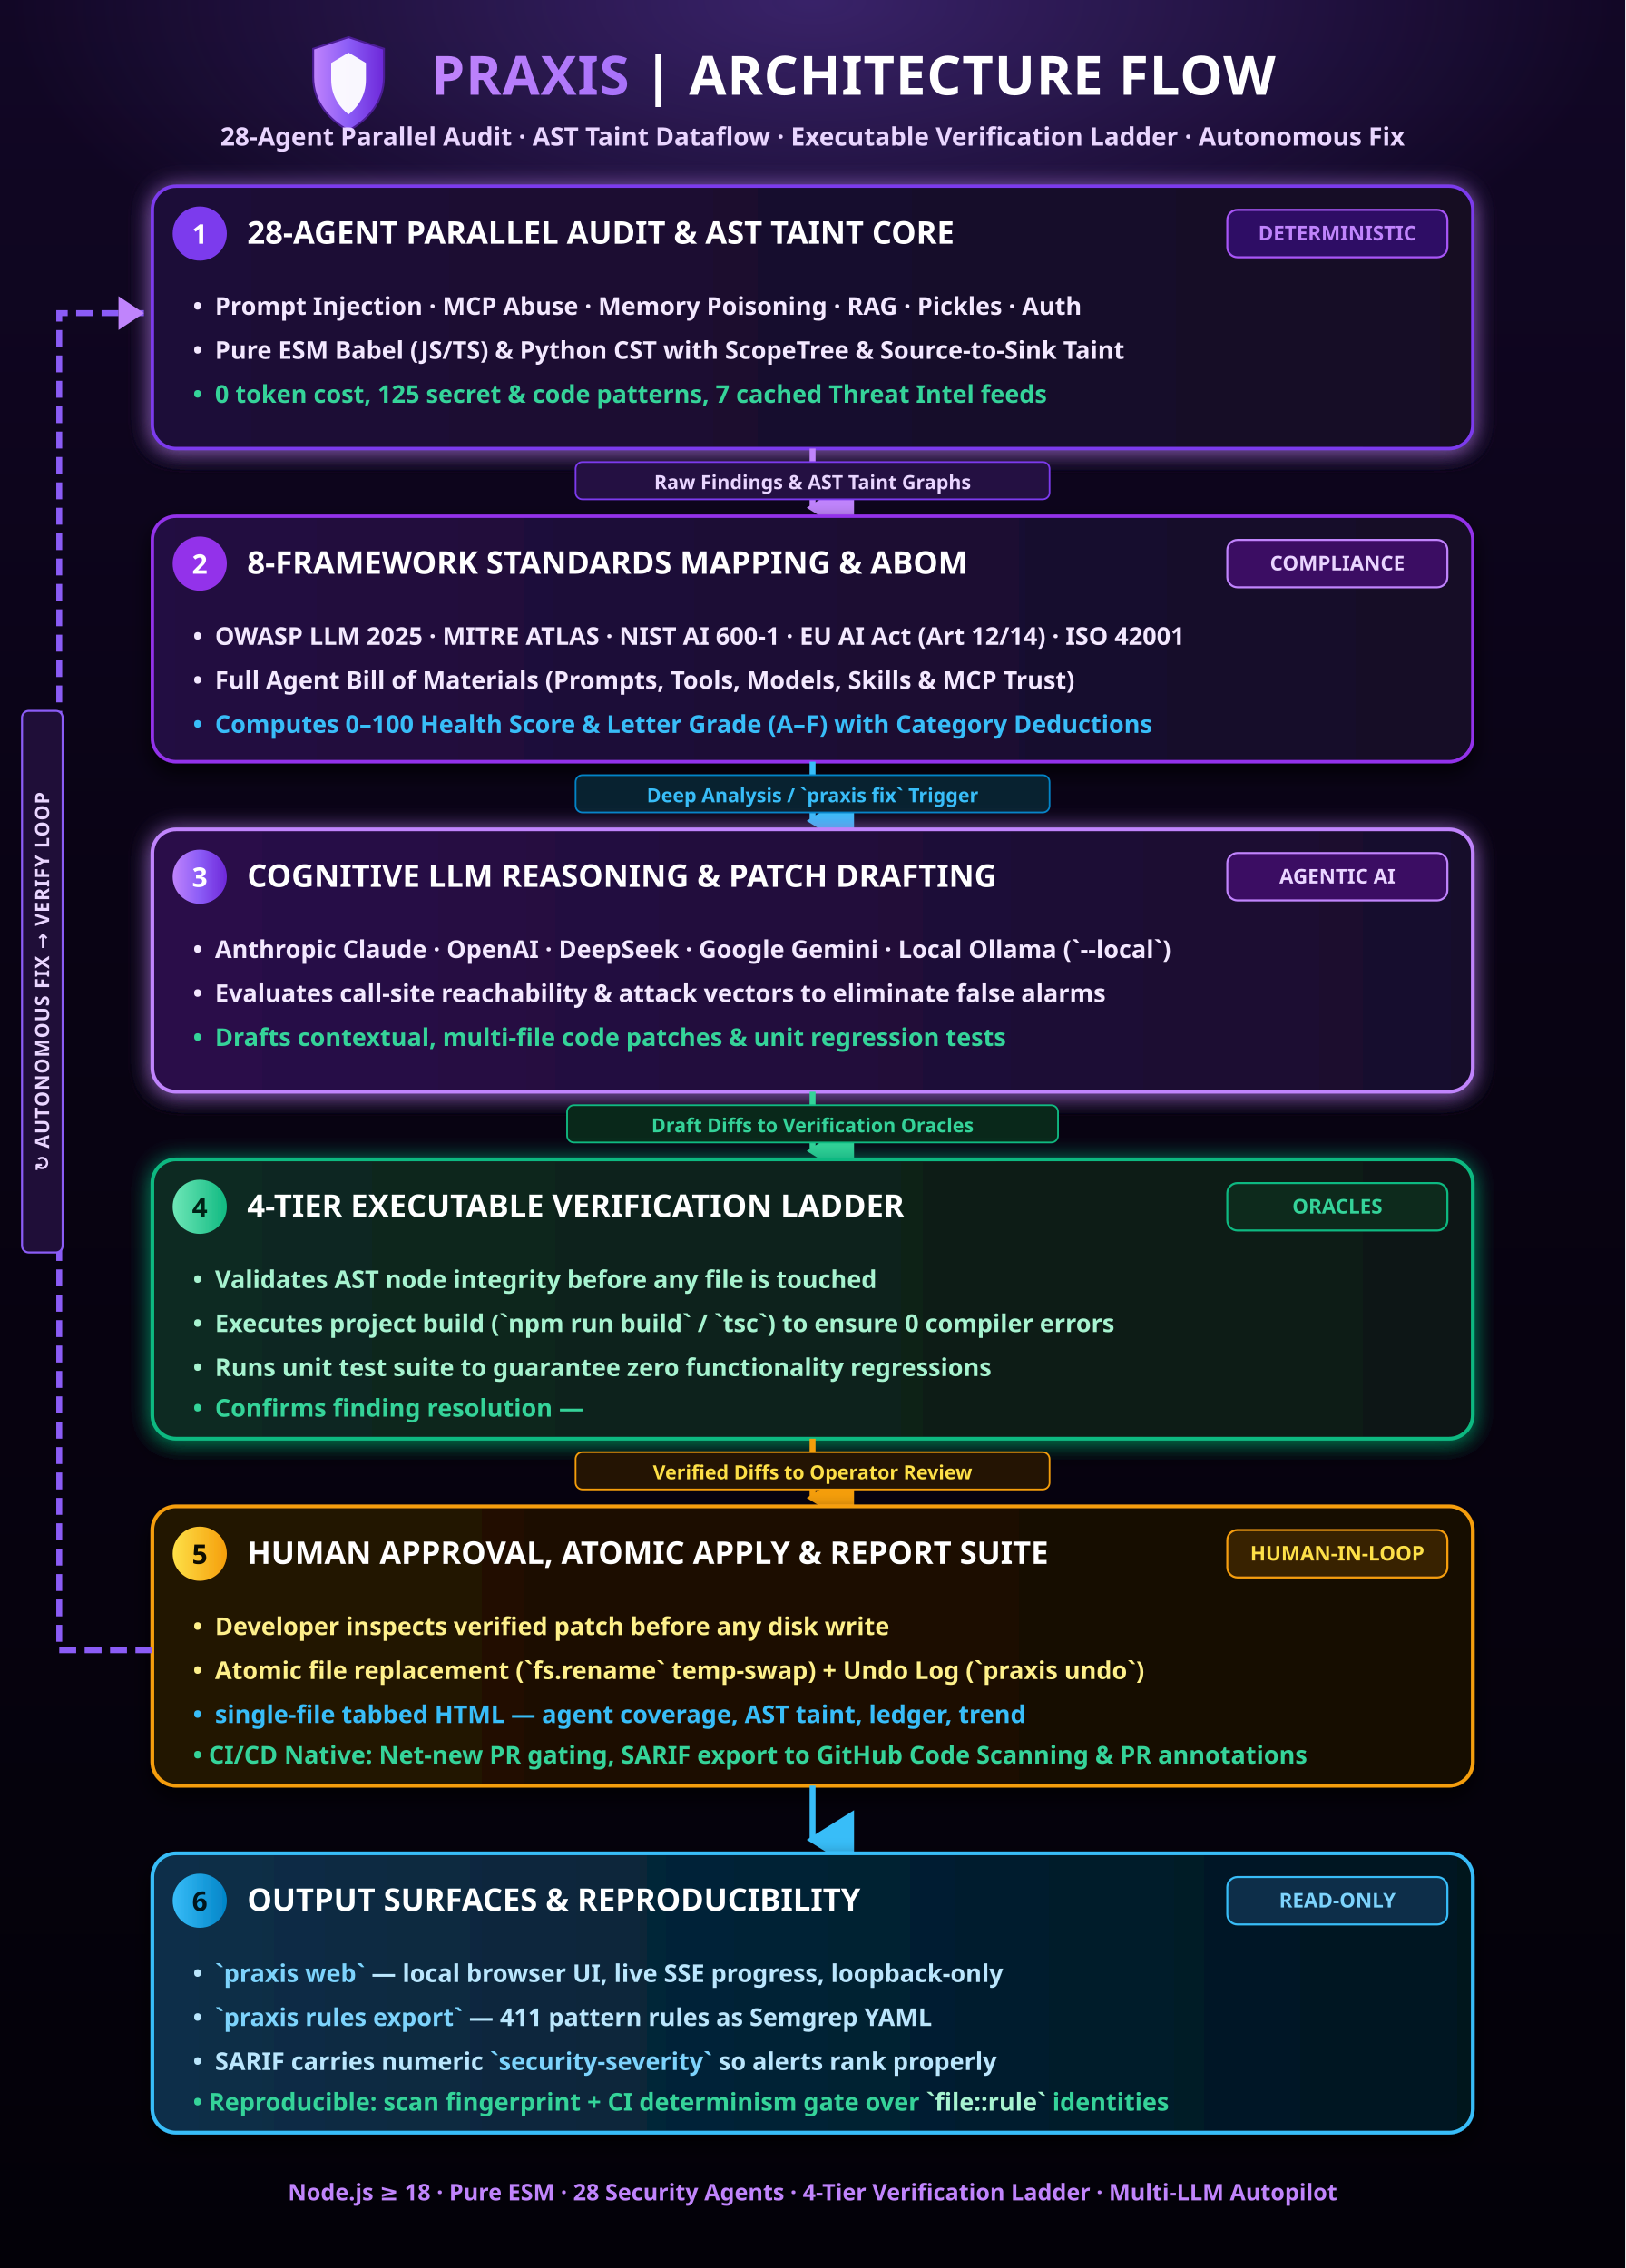
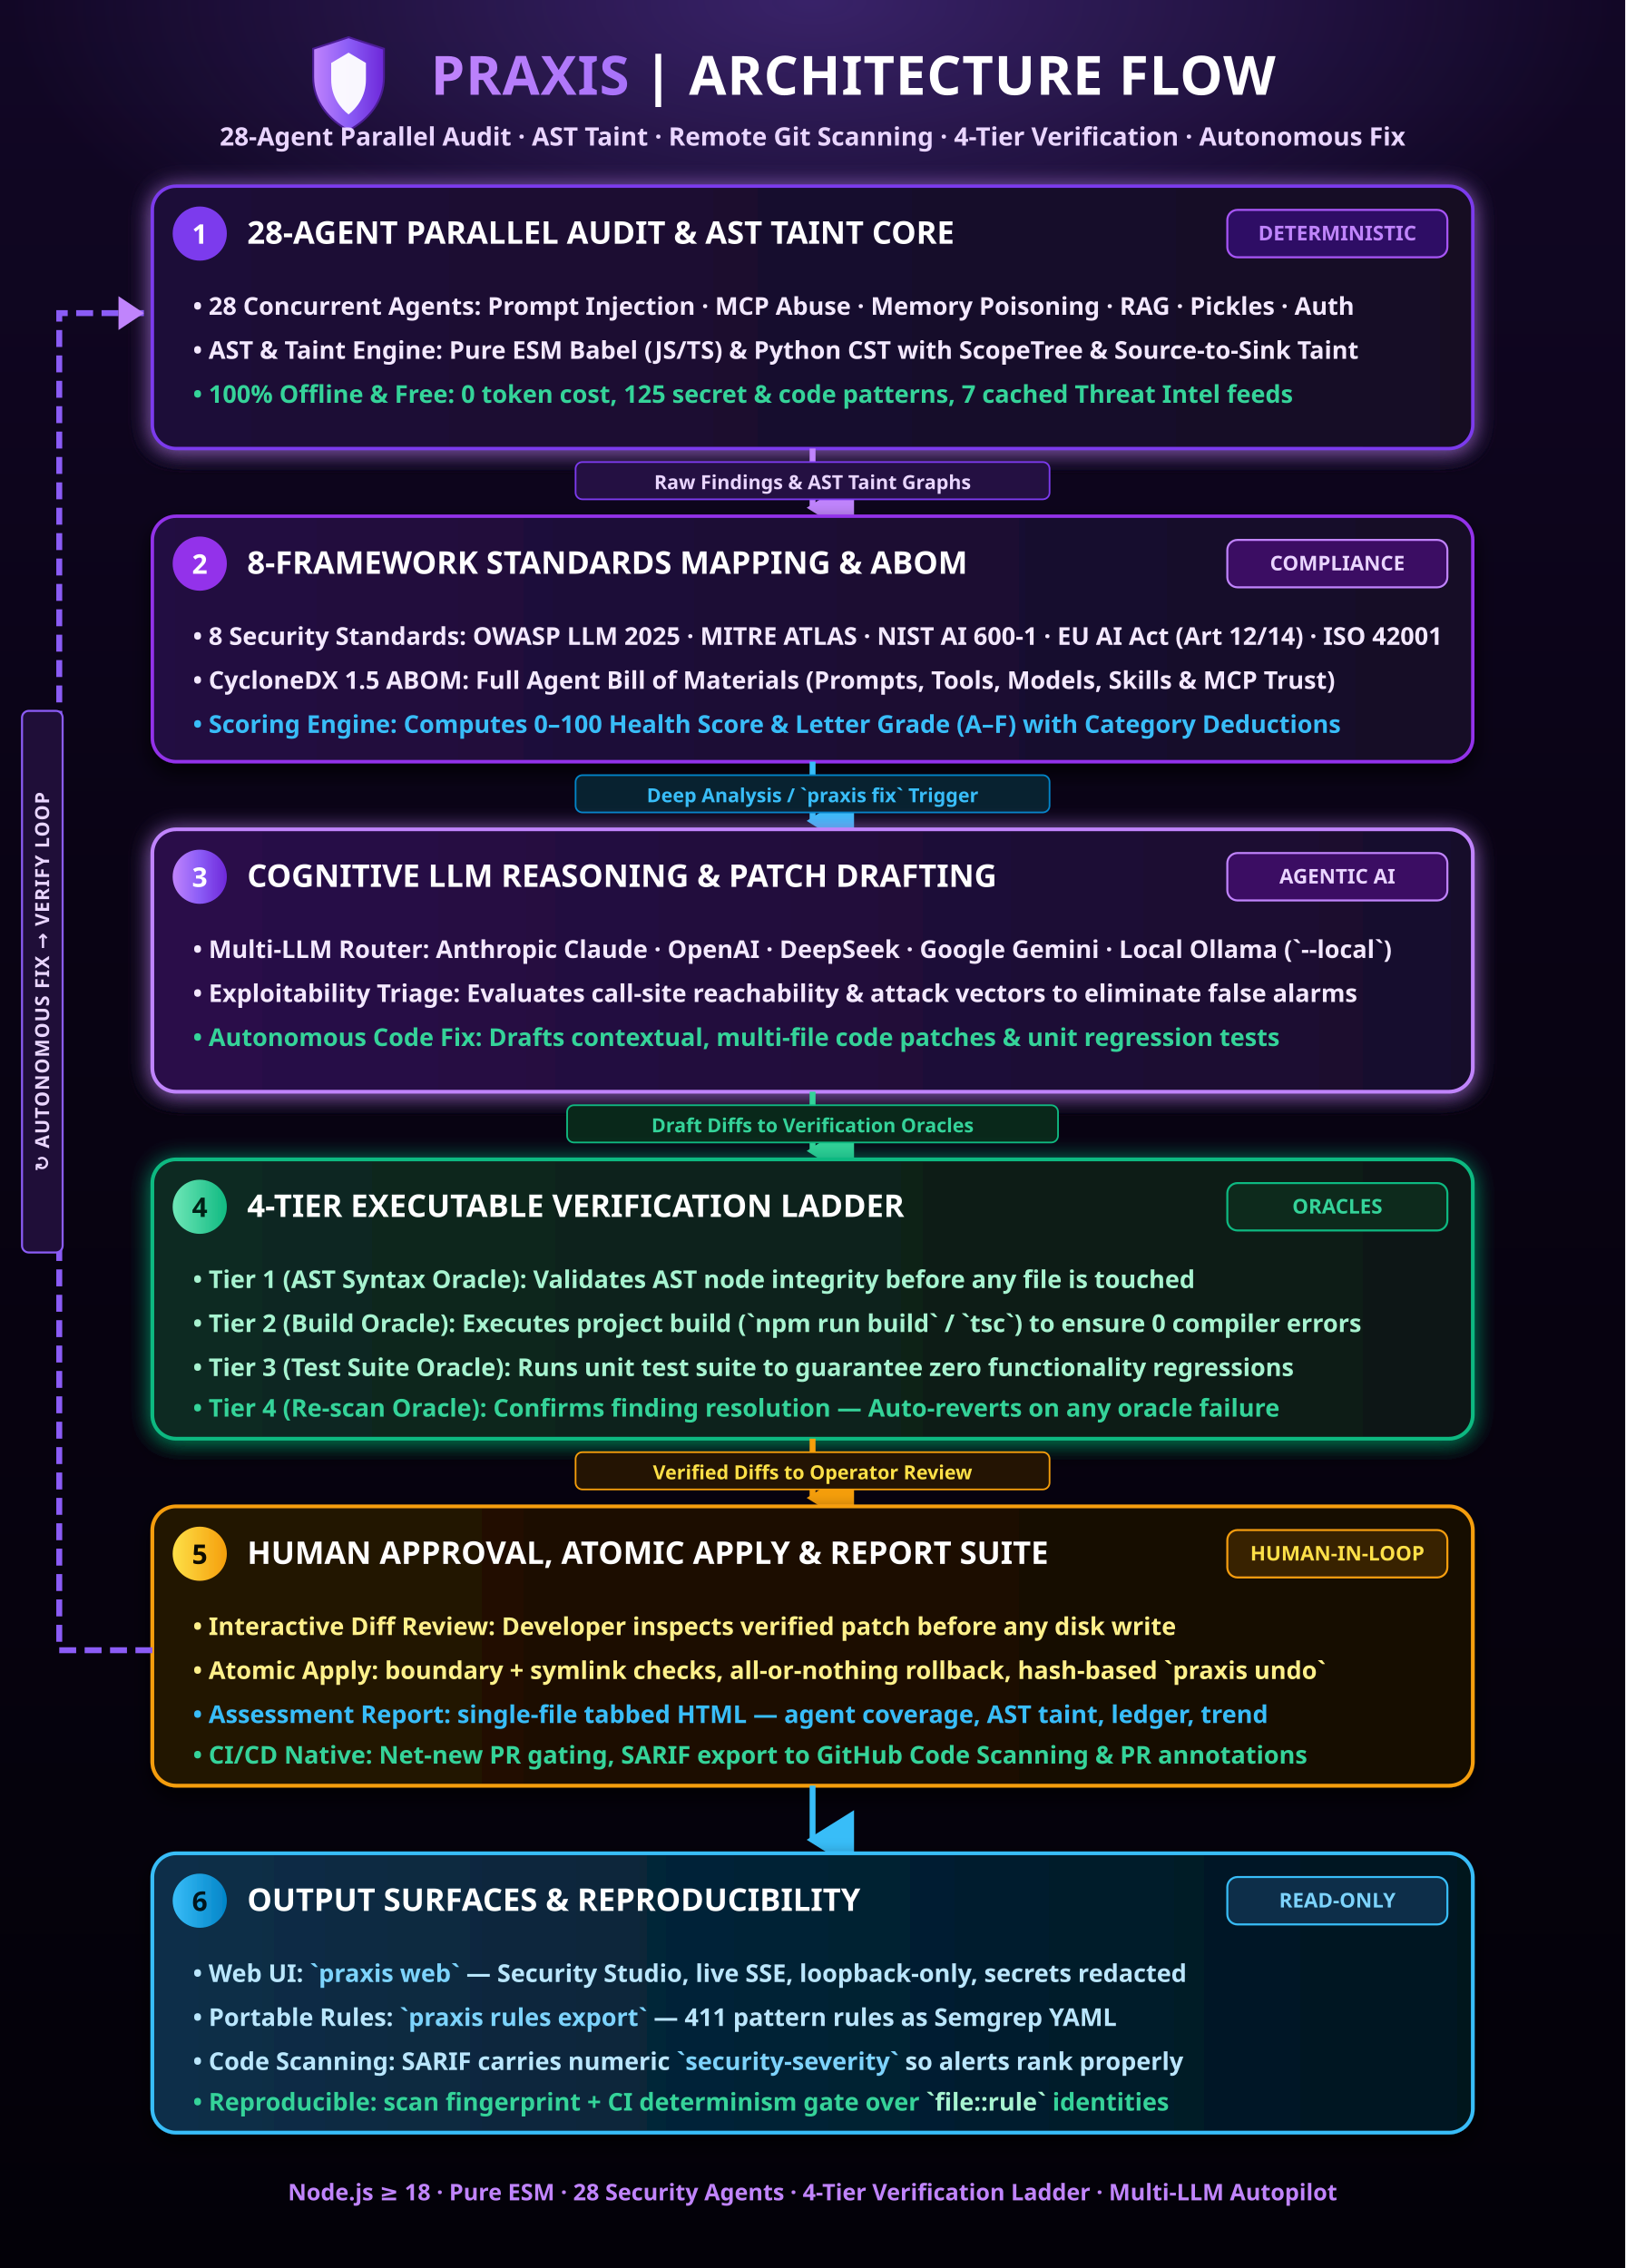
<svg xmlns="http://www.w3.org/2000/svg" width="960" height="1340" viewBox="0 0 960 1340" role="img" aria-label="Praxis AI Security Architecture and Autonomous Fix Loop Flow">
  <defs>
    <linearGradient id="bgGrad" x1="0" y1="0" x2="0" y2="1">
      <stop offset="0%" stop-color="#120726" />
      <stop offset="40%" stop-color="#090314" />
      <stop offset="100%" stop-color="#030108" />
    </linearGradient>
    <radialGradient id="topGlow" cx="50%" cy="0%" r="50%">
      <stop offset="0%" stop-color="#8b5cf6" stop-opacity="0.32" />
      <stop offset="100%" stop-color="#8b5cf6" stop-opacity="0" />
    </radialGradient>
    <linearGradient id="cardScan" x1="0" y1="0" x2="1" y2="0">
      <stop offset="0%" stop-color="#1f0e38" />
      <stop offset="100%" stop-color="#130824" />
    </linearGradient>
    <linearGradient id="cardNorm" x1="0" y1="0" x2="1" y2="0">
      <stop offset="0%" stop-color="#241042" />
      <stop offset="100%" stop-color="#140926" />
    </linearGradient>
    <linearGradient id="cardLlm" x1="0" y1="0" x2="1" y2="0">
      <stop offset="0%" stop-color="#2a0d4a" />
      <stop offset="100%" stop-color="#18072c" />
    </linearGradient>
    <linearGradient id="cardVerify" x1="0" y1="0" x2="1" y2="0">
      <stop offset="0%" stop-color="#0e2a22" />
      <stop offset="100%" stop-color="#081813" />
    </linearGradient>
    <linearGradient id="cardHitl" x1="0" y1="0" x2="1" y2="0">
      <stop offset="0%" stop-color="#241403" />
      <stop offset="100%" stop-color="#140a02" />
    </linearGradient>
    <linearGradient id="cardSurfaces" x1="0" y1="0" x2="1" y2="0">
      <stop offset="0%" stop-color="#082f49" />
      <stop offset="100%" stop-color="#04141f" />
    </linearGradient>
    <linearGradient id="praxisGrad" x1="0" y1="0" x2="1" y2="0">
      <stop offset="0%" stop-color="#c084fc" />
      <stop offset="50%" stop-color="#8b5cf6" />
      <stop offset="100%" stop-color="#6d28d9" />
    </linearGradient>
    <linearGradient id="emeraldGrad" x1="0" y1="0" x2="1" y2="0">
      <stop offset="0%" stop-color="#6ee7b7" />
      <stop offset="100%" stop-color="#10b981" />
    </linearGradient>
    <linearGradient id="goldGrad" x1="0" y1="0" x2="1" y2="0">
      <stop offset="0%" stop-color="#fde047" />
      <stop offset="100%" stop-color="#f59e0b" />
    </linearGradient>
    <linearGradient id="cyanGrad" x1="0" y1="0" x2="1" y2="0">
      <stop offset="0%" stop-color="#38bdf8" />
      <stop offset="100%" stop-color="#0284c7" />
    </linearGradient>
    <filter id="shadow" x="-10%" y="-10%" width="120%" height="120%">
      <feDropShadow dx="0" dy="6" stdDeviation="6" flood-color="#000000" flood-opacity="0.8" />
    </filter>
    <filter id="glowPurple" x="-20%" y="-20%" width="140%" height="140%">
      <feDropShadow dx="0" dy="0" stdDeviation="6" flood-color="#c084fc" flood-opacity="0.5" />
    </filter>
    <filter id="glowGreen" x="-20%" y="-20%" width="140%" height="140%">
      <feDropShadow dx="0" dy="0" stdDeviation="6" flood-color="#10b981" flood-opacity="0.5" />
    </filter>
    <marker id="arrDownPurple" markerWidth="10" markerHeight="10" refX="5" refY="7" orient="auto">
      <polygon points="0 0, 10 0, 5 8" fill="#c084fc" />
    </marker>
    <marker id="arrDownCyan" markerWidth="10" markerHeight="10" refX="5" refY="7" orient="auto">
      <polygon points="0 0, 10 0, 5 8" fill="#38bdf8" />
    </marker>
    <marker id="arrDownGreen" markerWidth="10" markerHeight="10" refX="5" refY="7" orient="auto">
      <polygon points="0 0, 10 0, 5 8" fill="#34d399" />
    </marker>
    <marker id="arrDownGold" markerWidth="10" markerHeight="10" refX="5" refY="7" orient="auto">
      <polygon points="0 0, 10 0, 5 8" fill="#f59e0b" />
    </marker>
  </defs>
  <rect width="960" height="1340" fill="url(#bgGrad)" />
  <rect width="960" height="420" fill="url(#topGlow)" />
  <g transform="translate(480, 48)">
    <g transform="translate(-295, -26) scale(0.38)">
      <path d="M55 0 L110 18 V62 C110 100 86 128 55 145 C24 128 0 100 0 62 V18 Z" fill="url(#praxisGrad)" stroke="#4c1d95" stroke-width="3" />
      <path d="M55 24 L82 40 V66 C82 92 68 110 55 120 C42 110 28 92 28 66 V40 Z" fill="#ffffff" opacity="0.95" />
    </g>
    <text x="24" y="8" text-anchor="middle" font-family="'Segoe UI', -apple-system, sans-serif" font-size="32" font-weight="900" letter-spacing="0.5">
      <tspan fill="url(#praxisGrad)">PRAXIS</tspan>
      <tspan fill="#ffffff" font-weight="800"> | ARCHITECTURE FLOW</tspan>
    </text>
    <text x="0" y="38" text-anchor="middle" font-family="'Segoe UI', -apple-system, sans-serif" font-size="15" font-weight="600" fill="#e9d5ff">
-       28-Agent Parallel Audit · AST Taint Dataflow · Executable Verification Ladder · Autonomous Fix
+       28-Agent Parallel Audit · AST Taint · Remote Git Scanning · 4-Tier Verification · Autonomous Fix
    </text>
  </g>
  <g transform="translate(90, 110)" filter="url(#shadow)">
    <rect x="0" y="0" width="780" height="155" rx="14" fill="url(#cardScan)" stroke="#7c3aed" stroke-width="2" filter="url(#glowPurple)" />
    <circle cx="28" cy="28" r="16" fill="#7c3aed" />
    <text x="28" y="34" text-anchor="middle" font-family="sans-serif" font-size="16" font-weight="900" fill="#ffffff">1</text>
    <text x="56" y="34" font-family="sans-serif" font-size="18.5" font-weight="900" fill="#ffffff">28-AGENT PARALLEL AUDIT &amp; AST TAINT CORE</text>
    <rect x="635" y="14" width="130" height="28" rx="6" fill="#2e1065" stroke="#a855f7" stroke-width="1.2" />
    <text x="700" y="32" text-anchor="middle" font-family="sans-serif" font-size="12" font-weight="800" fill="#c084fc">DETERMINISTIC</text>
    <g transform="translate(24, 60)">
-       <text x="0" y="16" font-family="sans-serif" font-size="14.5" font-weight="600" fill="#f3e8ff">• <strong>28 Concurrent Agents:</strong> Prompt Injection · MCP Abuse · Memory Poisoning · RAG · Pickles · Auth</text>
-       <text x="0" y="42" font-family="sans-serif" font-size="14.5" font-weight="600" fill="#f3e8ff">• <strong>AST &amp; Taint Engine:</strong> Pure ESM Babel (JS/TS) &amp; Python CST with ScopeTree &amp; Source-to-Sink Taint</text>
-       <text x="0" y="68" font-family="sans-serif" font-size="14.5" font-weight="700" fill="#34d399">• <strong>100% Offline &amp; Free:</strong> 0 token cost, 125 secret &amp; code patterns, 7 cached Threat Intel feeds</text>
+       <text x="0" y="16" font-family="sans-serif" font-size="14.5" font-weight="600" fill="#f3e8ff">• <tspan font-weight="700">28 Concurrent Agents:</tspan> Prompt Injection · MCP Abuse · Memory Poisoning · RAG · Pickles · Auth</text>
+       <text x="0" y="42" font-family="sans-serif" font-size="14.5" font-weight="600" fill="#f3e8ff">• <tspan font-weight="700">AST &amp; Taint Engine:</tspan> Pure ESM Babel (JS/TS) &amp; Python CST with ScopeTree &amp; Source-to-Sink Taint</text>
+       <text x="0" y="68" font-family="sans-serif" font-size="14.5" font-weight="700" fill="#34d399">• <tspan font-weight="700">100% Offline &amp; Free:</tspan> 0 token cost, 125 secret &amp; code patterns, 7 cached Threat Intel feeds</text>
    </g>
  </g>
  <g transform="translate(480, 265)">
    <line x1="0" y1="0" x2="0" y2="35" stroke="#c084fc" stroke-width="3.5" marker-end="url(#arrDownPurple)" />
    <rect x="-140" y="8" width="280" height="22" rx="4" fill="#241042" stroke="#7c3aed" stroke-width="1" />
    <text x="0" y="24" text-anchor="middle" font-family="sans-serif" font-size="11.5" font-weight="800" fill="#e9d5ff">Raw Findings &amp; AST Taint Graphs</text>
  </g>
  <g transform="translate(90, 305)" filter="url(#shadow)">
    <rect x="0" y="0" width="780" height="145" rx="14" fill="url(#cardNorm)" stroke="#9333ea" stroke-width="2" />
    <circle cx="28" cy="28" r="16" fill="#9333ea" />
    <text x="28" y="34" text-anchor="middle" font-family="sans-serif" font-size="16" font-weight="900" fill="#ffffff">2</text>
    <text x="56" y="34" font-family="sans-serif" font-size="18.5" font-weight="900" fill="#ffffff">8-FRAMEWORK STANDARDS MAPPING &amp; ABOM</text>
    <rect x="635" y="14" width="130" height="28" rx="6" fill="#3b0764" stroke="#c084fc" stroke-width="1.2" />
    <text x="700" y="32" text-anchor="middle" font-family="sans-serif" font-size="12" font-weight="800" fill="#e9d5ff">COMPLIANCE</text>
    <g transform="translate(24, 60)">
-       <text x="0" y="16" font-family="sans-serif" font-size="14.5" font-weight="600" fill="#f3e8ff">• <strong>8 Security Standards:</strong> OWASP LLM 2025 · MITRE ATLAS · NIST AI 600-1 · EU AI Act (Art 12/14) · ISO 42001</text>
-       <text x="0" y="42" font-family="sans-serif" font-size="14.5" font-weight="600" fill="#f3e8ff">• <strong>CycloneDX 1.5 ABOM:</strong> Full Agent Bill of Materials (Prompts, Tools, Models, Skills &amp; MCP Trust)</text>
-       <text x="0" y="68" font-family="sans-serif" font-size="14.5" font-weight="700" fill="#38bdf8">• <strong>Scoring Engine:</strong> Computes 0–100 Health Score &amp; Letter Grade (A–F) with Category Deductions</text>
+       <text x="0" y="16" font-family="sans-serif" font-size="14.5" font-weight="600" fill="#f3e8ff">• <tspan font-weight="700">8 Security Standards:</tspan> OWASP LLM 2025 · MITRE ATLAS · NIST AI 600-1 · EU AI Act (Art 12/14) · ISO 42001</text>
+       <text x="0" y="42" font-family="sans-serif" font-size="14.5" font-weight="600" fill="#f3e8ff">• <tspan font-weight="700">CycloneDX 1.5 ABOM:</tspan> Full Agent Bill of Materials (Prompts, Tools, Models, Skills &amp; MCP Trust)</text>
+       <text x="0" y="68" font-family="sans-serif" font-size="14.5" font-weight="700" fill="#38bdf8">• <tspan font-weight="700">Scoring Engine:</tspan> Computes 0–100 Health Score &amp; Letter Grade (A–F) with Category Deductions</text>
    </g>
  </g>
  <g transform="translate(480, 450)">
    <line x1="0" y1="0" x2="0" y2="35" stroke="#38bdf8" stroke-width="3.5" marker-end="url(#arrDownCyan)" />
    <rect x="-140" y="8" width="280" height="22" rx="4" fill="#082230" stroke="#0284c7" stroke-width="1" />
    <text x="0" y="24" text-anchor="middle" font-family="sans-serif" font-size="11.5" font-weight="800" fill="#38bdf8">Deep Analysis / `praxis fix` Trigger</text>
  </g>
  <g transform="translate(90, 490)" filter="url(#shadow)">
    <rect x="0" y="0" width="780" height="155" rx="14" fill="url(#cardLlm)" stroke="#c084fc" stroke-width="2.2" filter="url(#glowPurple)" />
    <circle cx="28" cy="28" r="16" fill="url(#praxisGrad)" />
    <text x="28" y="34" text-anchor="middle" font-family="sans-serif" font-size="16" font-weight="900" fill="#ffffff">3</text>
    <text x="56" y="34" font-family="sans-serif" font-size="18.5" font-weight="900" fill="#ffffff">COGNITIVE LLM REASONING &amp; PATCH DRAFTING</text>
    <rect x="635" y="14" width="130" height="28" rx="6" fill="#3b0764" stroke="#c084fc" stroke-width="1.2" />
    <text x="700" y="32" text-anchor="middle" font-family="sans-serif" font-size="12" font-weight="900" fill="#e9d5ff">AGENTIC AI</text>
    <g transform="translate(24, 60)">
-       <text x="0" y="16" font-family="sans-serif" font-size="14.5" font-weight="600" fill="#f3e8ff">• <strong>Multi-LLM Router:</strong> Anthropic Claude · OpenAI · DeepSeek · Google Gemini · Local Ollama (`--local`)</text>
-       <text x="0" y="42" font-family="sans-serif" font-size="14.5" font-weight="600" fill="#f3e8ff">• <strong>Exploitability Triage:</strong> Evaluates call-site reachability &amp; attack vectors to eliminate false alarms</text>
-       <text x="0" y="68" font-family="sans-serif" font-size="14.5" font-weight="700" fill="#34d399">• <strong>Autonomous Code Fix:</strong> Drafts contextual, multi-file code patches &amp; unit regression tests</text>
+       <text x="0" y="16" font-family="sans-serif" font-size="14.5" font-weight="600" fill="#f3e8ff">• <tspan font-weight="700">Multi-LLM Router:</tspan> Anthropic Claude · OpenAI · DeepSeek · Google Gemini · Local Ollama (`--local`)</text>
+       <text x="0" y="42" font-family="sans-serif" font-size="14.5" font-weight="600" fill="#f3e8ff">• <tspan font-weight="700">Exploitability Triage:</tspan> Evaluates call-site reachability &amp; attack vectors to eliminate false alarms</text>
+       <text x="0" y="68" font-family="sans-serif" font-size="14.5" font-weight="700" fill="#34d399">• <tspan font-weight="700">Autonomous Code Fix:</tspan> Drafts contextual, multi-file code patches &amp; unit regression tests</text>
    </g>
  </g>
  <g transform="translate(480, 645)">
    <line x1="0" y1="0" x2="0" y2="35" stroke="#34d399" stroke-width="3.5" marker-end="url(#arrDownGreen)" />
    <rect x="-145" y="8" width="290" height="22" rx="4" fill="#09281a" stroke="#10b981" stroke-width="1" />
    <text x="0" y="24" text-anchor="middle" font-family="sans-serif" font-size="11.5" font-weight="800" fill="#34d399">Draft Diffs to Verification Oracles</text>
  </g>
  <g transform="translate(90, 685)" filter="url(#shadow)">
    <rect x="0" y="0" width="780" height="165" rx="14" fill="url(#cardVerify)" stroke="#10b981" stroke-width="2.2" filter="url(#glowGreen)" />
    <circle cx="28" cy="28" r="16" fill="url(#emeraldGrad)" />
    <text x="28" y="34" text-anchor="middle" font-family="sans-serif" font-size="16" font-weight="900" fill="#042316">4</text>
    <text x="56" y="34" font-family="sans-serif" font-size="18.5" font-weight="900" fill="#ffffff">4-TIER EXECUTABLE VERIFICATION LADDER</text>
    <rect x="635" y="14" width="130" height="28" rx="6" fill="#0c2b1e" stroke="#10b981" stroke-width="1.2" />
    <text x="700" y="32" text-anchor="middle" font-family="sans-serif" font-size="12" font-weight="900" fill="#34d399">ORACLES</text>
    <g transform="translate(24, 60)">
-       <text x="0" y="16" font-family="sans-serif" font-size="14.5" font-weight="600" fill="#a7f3d0">• <strong>Tier 1 (AST Syntax Oracle):</strong> Validates AST node integrity before any file is touched</text>
-       <text x="0" y="42" font-family="sans-serif" font-size="14.5" font-weight="600" fill="#a7f3d0">• <strong>Tier 2 (Build Oracle):</strong> Executes project build (`npm run build` / `tsc`) to ensure 0 compiler errors</text>
-       <text x="0" y="68" font-family="sans-serif" font-size="14.5" font-weight="600" fill="#a7f3d0">• <strong>Tier 3 (Test Suite Oracle):</strong> Runs unit test suite to guarantee zero functionality regressions</text>
-       <text x="0" y="92" font-family="sans-serif" font-size="14.5" font-weight="800" fill="#34d399">• <strong>Tier 4 (Re-scan Oracle):</strong> Confirms finding resolution — <strong>Auto-reverts on any oracle failure</strong>
+       <text x="0" y="16" font-family="sans-serif" font-size="14.5" font-weight="600" fill="#a7f3d0">• <tspan font-weight="700">Tier 1 (AST Syntax Oracle):</tspan> Validates AST node integrity before any file is touched</text>
+       <text x="0" y="42" font-family="sans-serif" font-size="14.5" font-weight="600" fill="#a7f3d0">• <tspan font-weight="700">Tier 2 (Build Oracle):</tspan> Executes project build (`npm run build` / `tsc`) to ensure 0 compiler errors</text>
+       <text x="0" y="68" font-family="sans-serif" font-size="14.5" font-weight="600" fill="#a7f3d0">• <tspan font-weight="700">Tier 3 (Test Suite Oracle):</tspan> Runs unit test suite to guarantee zero functionality regressions</text>
+       <text x="0" y="92" font-family="sans-serif" font-size="14.5" font-weight="800" fill="#34d399">• <tspan font-weight="700">Tier 4 (Re-scan Oracle):</tspan> Confirms finding resolution — <tspan font-weight="700">Auto-reverts on any oracle failure</tspan>
      </text>
    </g>
  </g>
  <g transform="translate(480, 850)">
    <line x1="0" y1="0" x2="0" y2="35" stroke="#f59e0b" stroke-width="3.5" marker-end="url(#arrDownGold)" />
    <rect x="-140" y="8" width="280" height="22" rx="4" fill="#241403" stroke="#f59e0b" stroke-width="1" />
    <text x="0" y="24" text-anchor="middle" font-family="sans-serif" font-size="11.5" font-weight="800" fill="#fde047">Verified Diffs to Operator Review</text>
  </g>
  <g transform="translate(90, 890)" filter="url(#shadow)">
    <rect x="0" y="0" width="780" height="165" rx="14" fill="url(#cardHitl)" stroke="#f59e0b" stroke-width="2.2" />
    <circle cx="28" cy="28" r="16" fill="url(#goldGrad)" />
    <text x="28" y="34" text-anchor="middle" font-family="sans-serif" font-size="16" font-weight="900" fill="#0c0701">5</text>
    <text x="56" y="34" font-family="sans-serif" font-size="18.5" font-weight="900" fill="#ffffff">HUMAN APPROVAL, ATOMIC APPLY &amp; REPORT SUITE</text>
    <rect x="635" y="14" width="130" height="28" rx="6" fill="#382006" stroke="#f59e0b" stroke-width="1.2" />
    <text x="700" y="32" text-anchor="middle" font-family="sans-serif" font-size="12" font-weight="900" fill="#fde047">HUMAN-IN-LOOP</text>
    <g transform="translate(24, 60)">
-       <text x="0" y="16" font-family="sans-serif" font-size="14.5" font-weight="600" fill="#fef08a">• <strong>Interactive Diff Review:</strong> Developer inspects verified patch before any disk write</text>
-       <text x="0" y="42" font-family="sans-serif" font-size="14.5" font-weight="600" fill="#fef08a">• <strong>Atomic Disk Apply:</strong> Atomic file replacement (`fs.rename` temp-swap) + Undo Log (`praxis undo`)</text>
-       <text x="0" y="68" font-family="sans-serif" font-size="14.5" font-weight="700" fill="#38bdf8">• <strong>Assessment Report:</strong> single-file tabbed HTML — agent coverage, AST taint, ledger, trend</text>
+       <text x="0" y="16" font-family="sans-serif" font-size="14.5" font-weight="600" fill="#fef08a">• <tspan font-weight="700">Interactive Diff Review:</tspan> Developer inspects verified patch before any disk write</text>
+       <text x="0" y="42" font-family="sans-serif" font-size="14.5" font-weight="600" fill="#fef08a">• <tspan font-weight="700">Atomic Apply:</tspan> boundary + symlink checks, all-or-nothing rollback, hash-based `praxis undo`</text>
+       <text x="0" y="68" font-family="sans-serif" font-size="14.5" font-weight="700" fill="#38bdf8">• <tspan font-weight="700">Assessment Report:</tspan> single-file tabbed HTML — agent coverage, AST taint, ledger, trend</text>
      <text x="0" y="92" font-family="sans-serif" font-size="14.5" font-weight="700" fill="#34d399">• CI/CD Native: Net-new PR gating, SARIF export to GitHub Code Scanning &amp; PR annotations</text>
    </g>
  </g>
  <path d="M 90 975 L 35 975 L 35 185 L 85 185" fill="none" stroke="#8b5cf6" stroke-width="3.5" stroke-dasharray="10 5" />
  <polygon points="85,185 70,175 70,195" fill="#c084fc" />
  <g transform="translate(25, 580) rotate(-90)">
    <rect x="-160" y="-12" width="320" height="24" rx="4" fill="#1f0e38" stroke="#8b5cf6" stroke-width="1.2" />
    <text x="0" y="4" text-anchor="middle" font-family="sans-serif" font-size="11.5" font-weight="800" fill="#e9d5ff" letter-spacing="0.5">
      ↻ AUTONOMOUS FIX → VERIFY LOOP
    </text>
  </g>
  <path d="M 480 1055 L 480 1087" fill="none" stroke="#38bdf8" stroke-width="3.5" marker-end="url(#arrDownCyan)" />
  <g transform="translate(90, 1095)" filter="url(#shadow)">
    <rect x="0" y="0" width="780" height="165" rx="14" fill="url(#cardSurfaces)" stroke="#38bdf8" stroke-width="2.2" />
    <circle cx="28" cy="28" r="16" fill="url(#cyanGrad)" />
    <text x="28" y="34" text-anchor="middle" font-family="sans-serif" font-size="16" font-weight="900" fill="#04141f">6</text>
    <text x="56" y="34" font-family="sans-serif" font-size="18.5" font-weight="900" fill="#ffffff">OUTPUT SURFACES &amp; REPRODUCIBILITY</text>
    <rect x="635" y="14" width="130" height="28" rx="6" fill="#082f49" stroke="#38bdf8" stroke-width="1.2" />
    <text x="700" y="32" text-anchor="middle" font-family="sans-serif" font-size="12" font-weight="900" fill="#7dd3fc">READ-ONLY</text>
    <g transform="translate(24, 60)">
-       <text x="0" y="16" font-family="sans-serif" font-size="14.5" font-weight="600" fill="#bae6fd">• <strong>Web UI:</strong>
-         <tspan fill="#7dd3fc">`praxis web`</tspan> — local browser UI, live SSE progress, loopback-only</text>
-       <text x="0" y="42" font-family="sans-serif" font-size="14.5" font-weight="600" fill="#bae6fd">• <strong>Portable Rules:</strong>
+       <text x="0" y="16" font-family="sans-serif" font-size="14.5" font-weight="600" fill="#bae6fd">• <tspan font-weight="700">Web UI:</tspan>
+         <tspan fill="#7dd3fc">`praxis web`</tspan> — Security Studio, live SSE, loopback-only, secrets redacted</text>
+       <text x="0" y="42" font-family="sans-serif" font-size="14.5" font-weight="600" fill="#bae6fd">• <tspan font-weight="700">Portable Rules:</tspan>
        <tspan fill="#7dd3fc">`praxis rules export`</tspan> — 411 pattern rules as Semgrep YAML</text>
-       <text x="0" y="68" font-family="sans-serif" font-size="14.5" font-weight="600" fill="#bae6fd">• <strong>Code Scanning:</strong> SARIF carries numeric <tspan fill="#7dd3fc">`security-severity`</tspan> so alerts rank properly</text>
+       <text x="0" y="68" font-family="sans-serif" font-size="14.5" font-weight="600" fill="#bae6fd">• <tspan font-weight="700">Code Scanning:</tspan> SARIF carries numeric <tspan fill="#7dd3fc">`security-severity`</tspan> so alerts rank properly</text>
      <text x="0" y="92" font-family="sans-serif" font-size="14.5" font-weight="700" fill="#34d399">• Reproducible: scan fingerprint + CI determinism gate over <tspan fill="#a7f3d0">`file::rule`</tspan> identities</text>
    </g>
  </g>
  <g transform="translate(480, 1300)">
    <text text-anchor="middle" font-family="'Segoe UI', sans-serif" font-size="13.5" font-weight="600" fill="#c084fc">
      Node.js ≥ 18 · Pure ESM · 28 Security Agents · 4-Tier Verification Ladder · Multi-LLM Autopilot
    </text>
  </g>
</svg>
